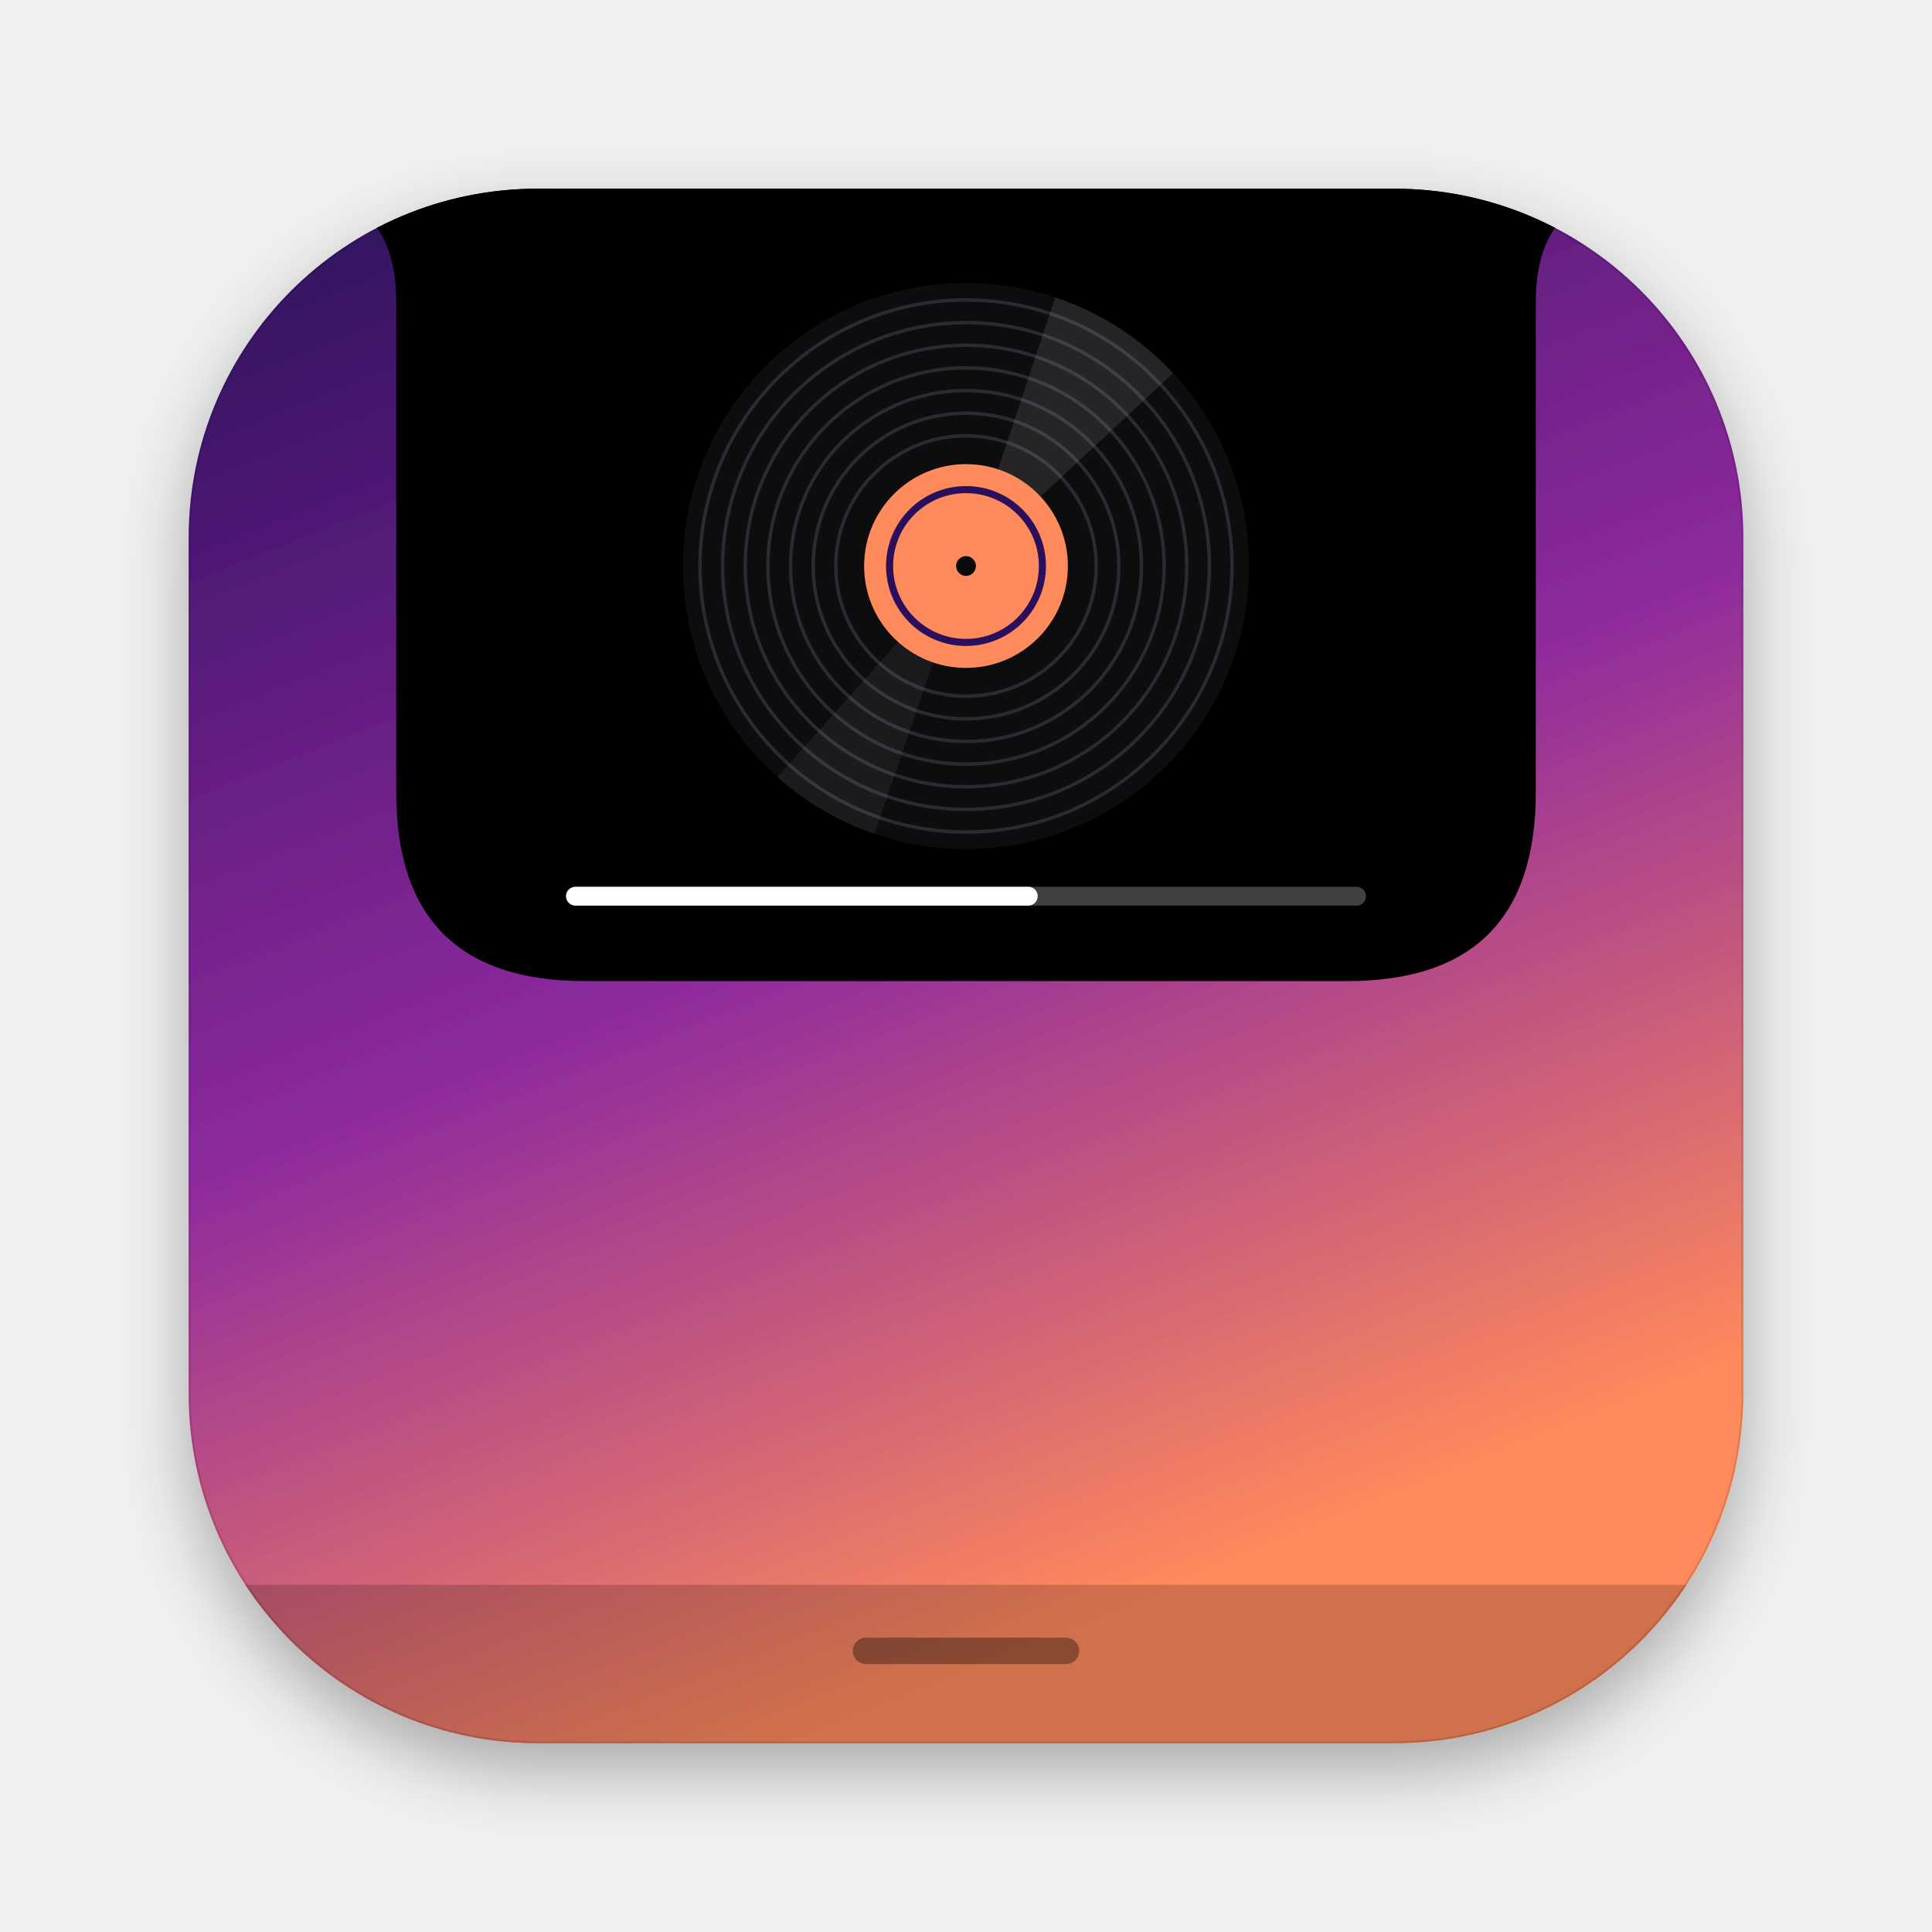
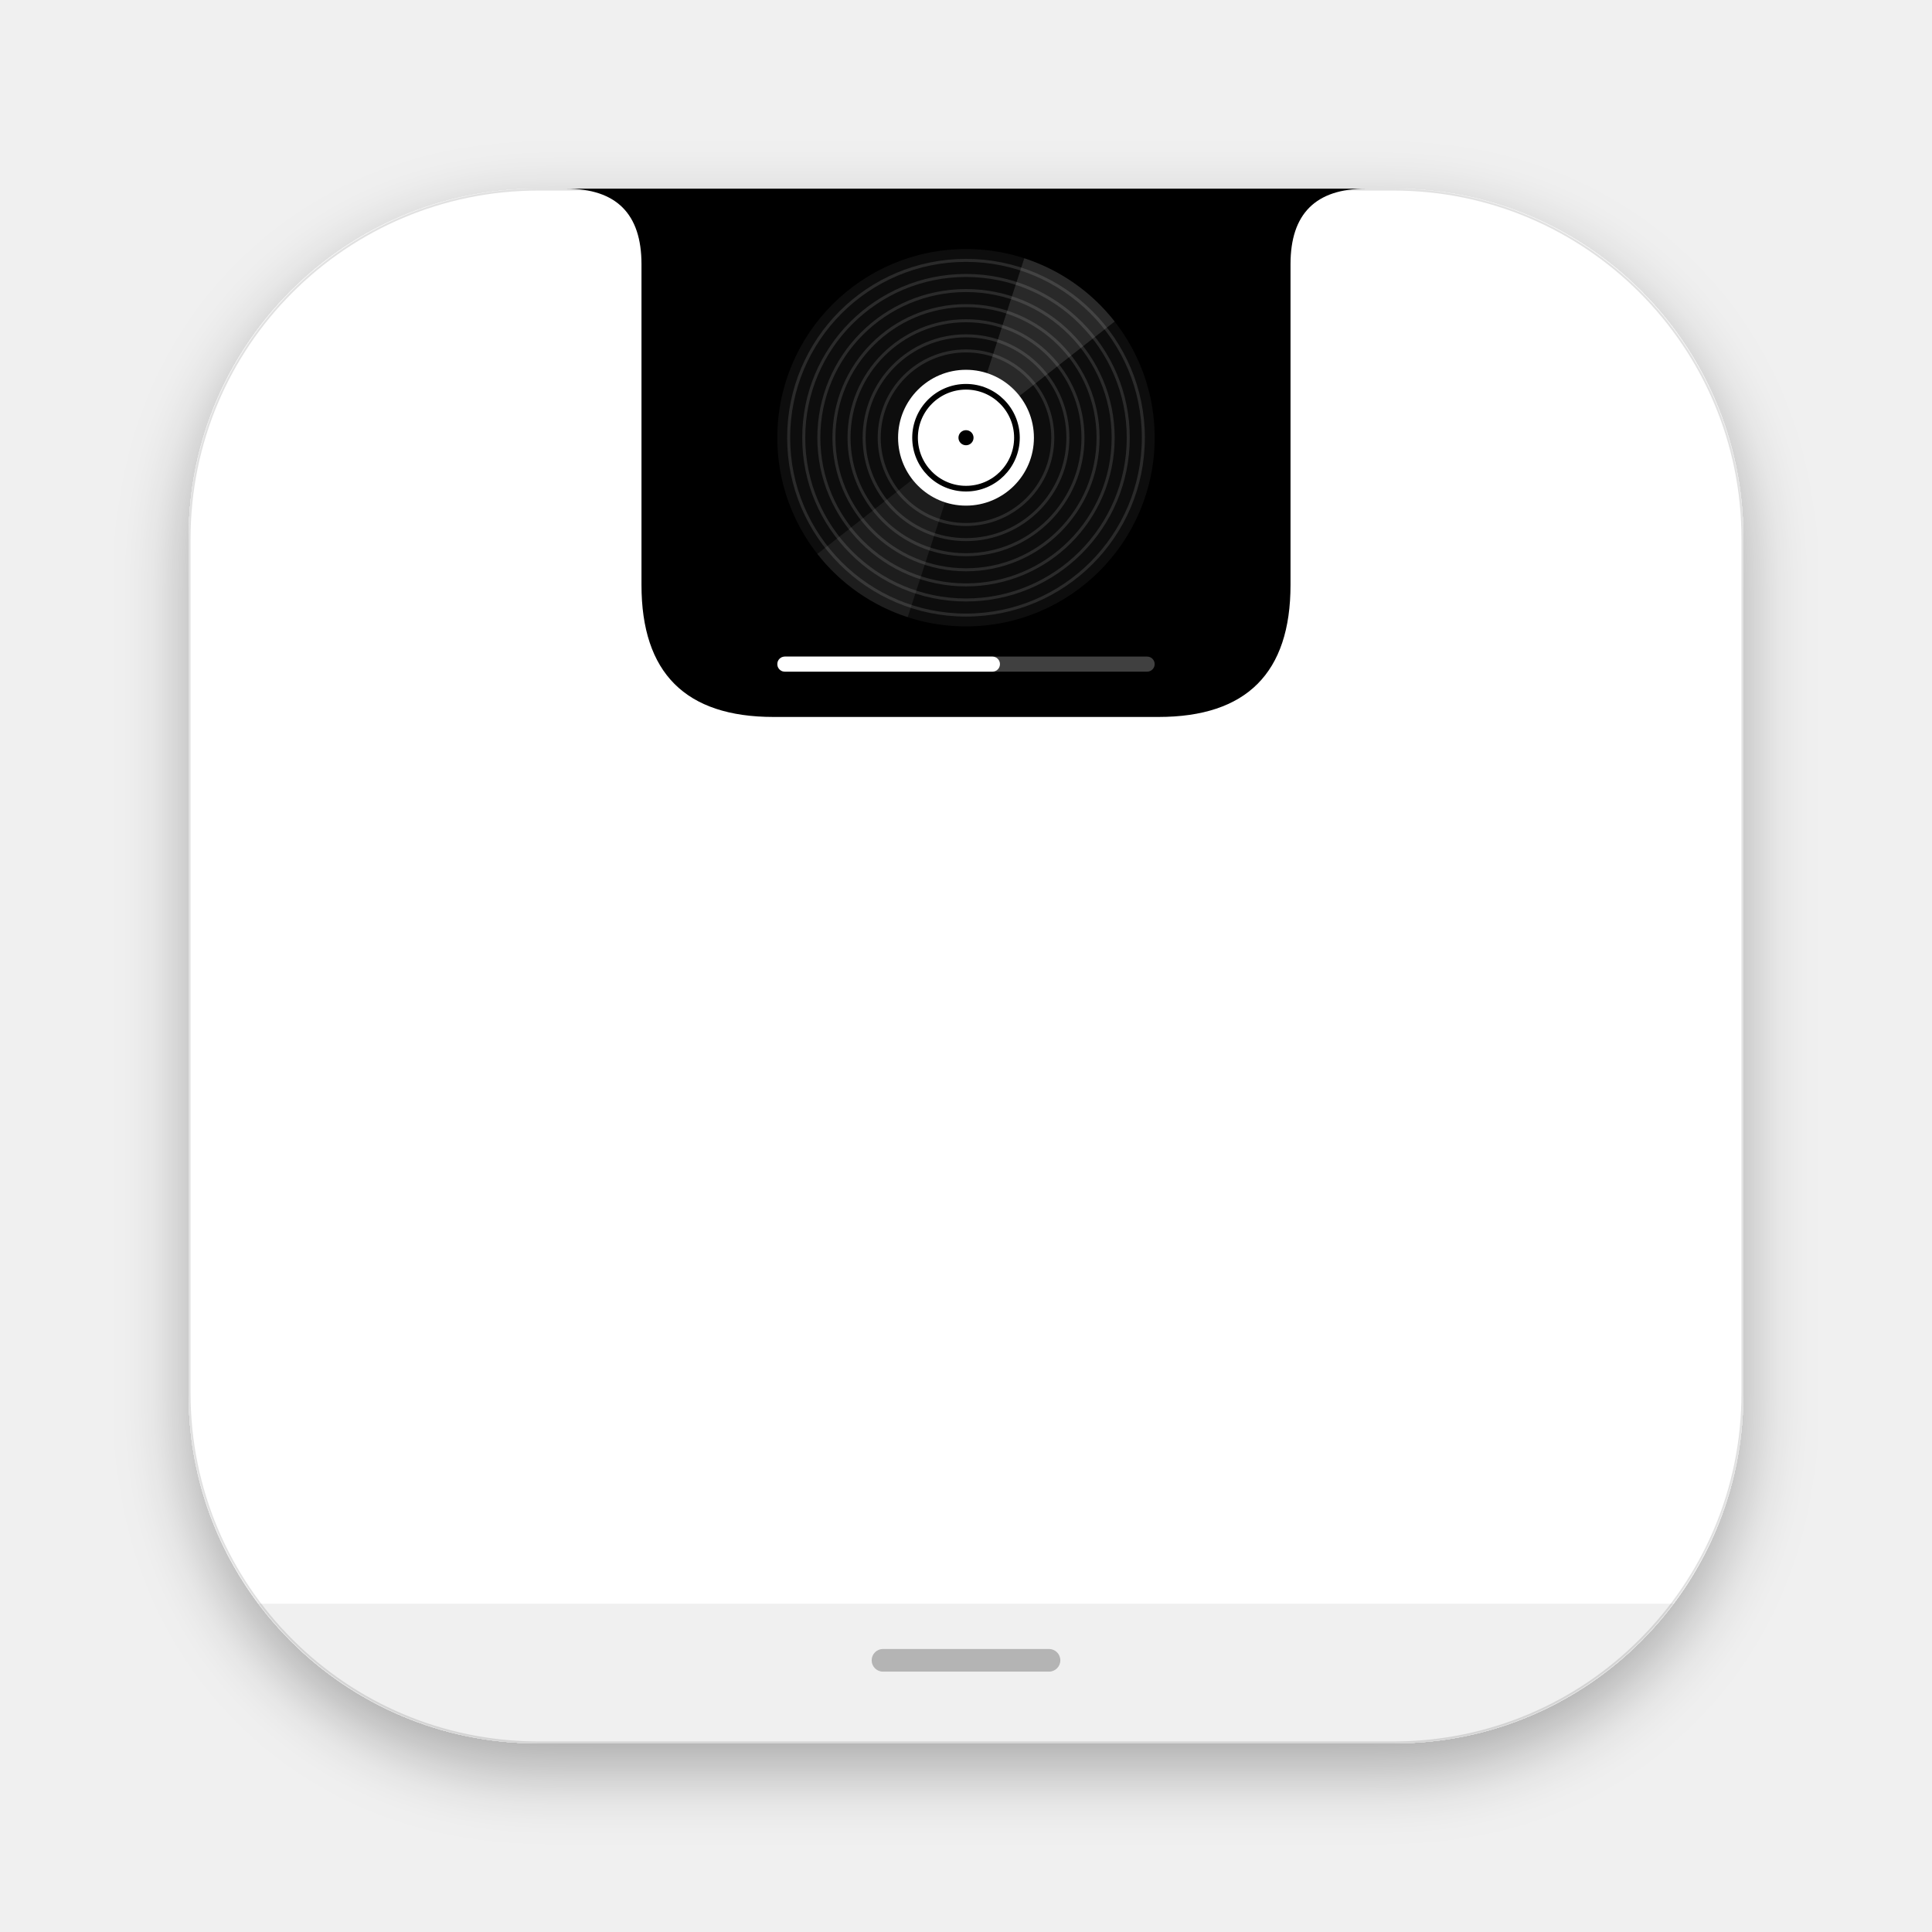
<svg xmlns="http://www.w3.org/2000/svg" viewBox="0 0 1024 1024">
  <defs>
    <filter id="icon" x="-30%" y="-30%" width="160%" height="160%">
      <feDropShadow dx="0" dy="14" stdDeviation="18" flood-color="#000" flood-opacity="0.3" />
    </filter>
-     <filter id="sh" x="-30%" y="-30%" width="160%" height="160%">
-       <feDropShadow dx="0" dy="20" stdDeviation="22" flood-color="#000" flood-opacity="0.35" />
-     </filter>
-     <filter id="sh2" x="-30%" y="-30%" width="160%" height="160%">
-       <feDropShadow dx="0" dy="10" stdDeviation="14" flood-color="#000" flood-opacity="0.35" />
-     </filter>
    <clipPath id="sq">
      <rect x="100" y="100" width="824" height="824" rx="185" />
    </clipPath>
-     <linearGradient id="wall" x1="0" y1="0" x2="0.4" y2="1">
-       <stop offset="0" stop-color="#2A0F5C" />
-       <stop offset="0.55" stop-color="#8E2A9E" />
-       <stop offset="1" stop-color="#FF8A5B" />
-     </linearGradient>
  </defs>
  <g filter="url(#icon)">
-     <rect x="100" y="100" width="824" height="824" rx="185" fill="url(#wall)" />
+     <rect x="100" y="100" width="824" height="824" rx="185" fill="#ffffff" />
  </g>
  <g clip-path="url(#sq)">
-     <path d="M 150 100 Q 210 100 210 160 V 420 Q 210 520 310 520 H 714 Q 814 520 814 420 V 160 Q 814 100 874 100 Z" fill="#000" />
-     <circle cx="512" cy="300" r="150" fill="#0d0d10" />
-     <circle cx="512" cy="300" r="141" fill="none" stroke="#2a2a30" stroke-width="1.8" />
-     <circle cx="512" cy="300" r="129" fill="none" stroke="#2a2a30" stroke-width="1.8" />
-     <circle cx="512" cy="300" r="117" fill="none" stroke="#2a2a30" stroke-width="1.8" />
-     <circle cx="512" cy="300" r="105" fill="none" stroke="#2a2a30" stroke-width="1.8" />
-     <circle cx="512" cy="300" r="93" fill="none" stroke="#2a2a30" stroke-width="1.8" />
-     <circle cx="512" cy="300" r="81" fill="none" stroke="#2a2a30" stroke-width="1.8" />
-     <circle cx="512" cy="300" r="69" fill="none" stroke="#2a2a30" stroke-width="1.8" />
-     <path d="M 512 300 L 559.298 157.652 A 150 150 0 0 1 621.753 197.754 Z" fill="#ffffff" opacity="0.10" />
-     <path d="M 512 300 L 463.507 441.945 A 150 150 0 0 1 412.059 411.856 Z" fill="#ffffff" opacity="0.06" />
-     <circle cx="512" cy="300" r="54" fill="#FF8A5B" />
-     <circle cx="512" cy="300" r="40.5" fill="none" stroke="#2A0F5C" stroke-width="3.75" />
-     <circle cx="512" cy="300" r="5.25" fill="#0a0a0b" />
-     <rect x="300" y="470" width="424" height="10" rx="5" fill="#fff" opacity="0.25" />
-     <rect x="300" y="470" width="250" height="10" rx="5" fill="#fff" />
-     <rect x="100" y="840" width="824" height="84" fill="#000" opacity="0.18" />
-     <rect x="452" y="868" width="120" height="14" rx="7" fill="#000" opacity="0.35" />
+     <path d="M 300 100 Q 340 100 340 140 V 310 Q 340 380 410 380 H 614 Q 684 380 684 310 V 140 Q 684 100 724 100 Z" fill="#000" />
+     <circle cx="512" cy="232" r="100" fill="#0d0d0d" />
+     <circle cx="512" cy="232" r="94" fill="none" stroke="#2a2a2a" stroke-width="1.6" />
+     <circle cx="512" cy="232" r="86" fill="none" stroke="#2a2a2a" stroke-width="1.6" />
+     <circle cx="512" cy="232" r="78" fill="none" stroke="#2a2a2a" stroke-width="1.6" />
+     <circle cx="512" cy="232" r="70" fill="none" stroke="#2a2a2a" stroke-width="1.6" />
+     <circle cx="512" cy="232" r="62" fill="none" stroke="#2a2a2a" stroke-width="1.6" />
+     <circle cx="512" cy="232" r="54" fill="none" stroke="#2a2a2a" stroke-width="1.6" />
+     <circle cx="512" cy="232" r="46" fill="none" stroke="#2a2a2a" stroke-width="1.6" />
+     <path d="M 512 232 L 542.9 136.9 A 100 100 0 0 1 590.8 170.4 Z" fill="#fff" opacity="0.12" />
+     <path d="M 512 232 L 481.1 327.1 A 100 100 0 0 1 433.2 293.6 Z" fill="#fff" opacity="0.07" />
+     <circle cx="512" cy="232" r="36" fill="#fff" />
+     <circle cx="512" cy="232" r="27" fill="none" stroke="#000" stroke-width="3" />
+     <circle cx="512" cy="232" r="4" fill="#000" />
+     <rect x="412" y="348" width="200" height="8" rx="4" fill="#fff" opacity="0.25" />
+     <rect x="412" y="348" width="118" height="8" rx="4" fill="#fff" />
+     <rect x="100" y="850" width="824" height="74" fill="#000" opacity="0.06" />
+     <rect x="462" y="874" width="100" height="12" rx="6" fill="#000" opacity="0.25" />
  </g>
  <rect x="100.5" y="100.5" width="823" height="823" rx="185" fill="none" stroke="#000" stroke-opacity="0.12" />
</svg>
